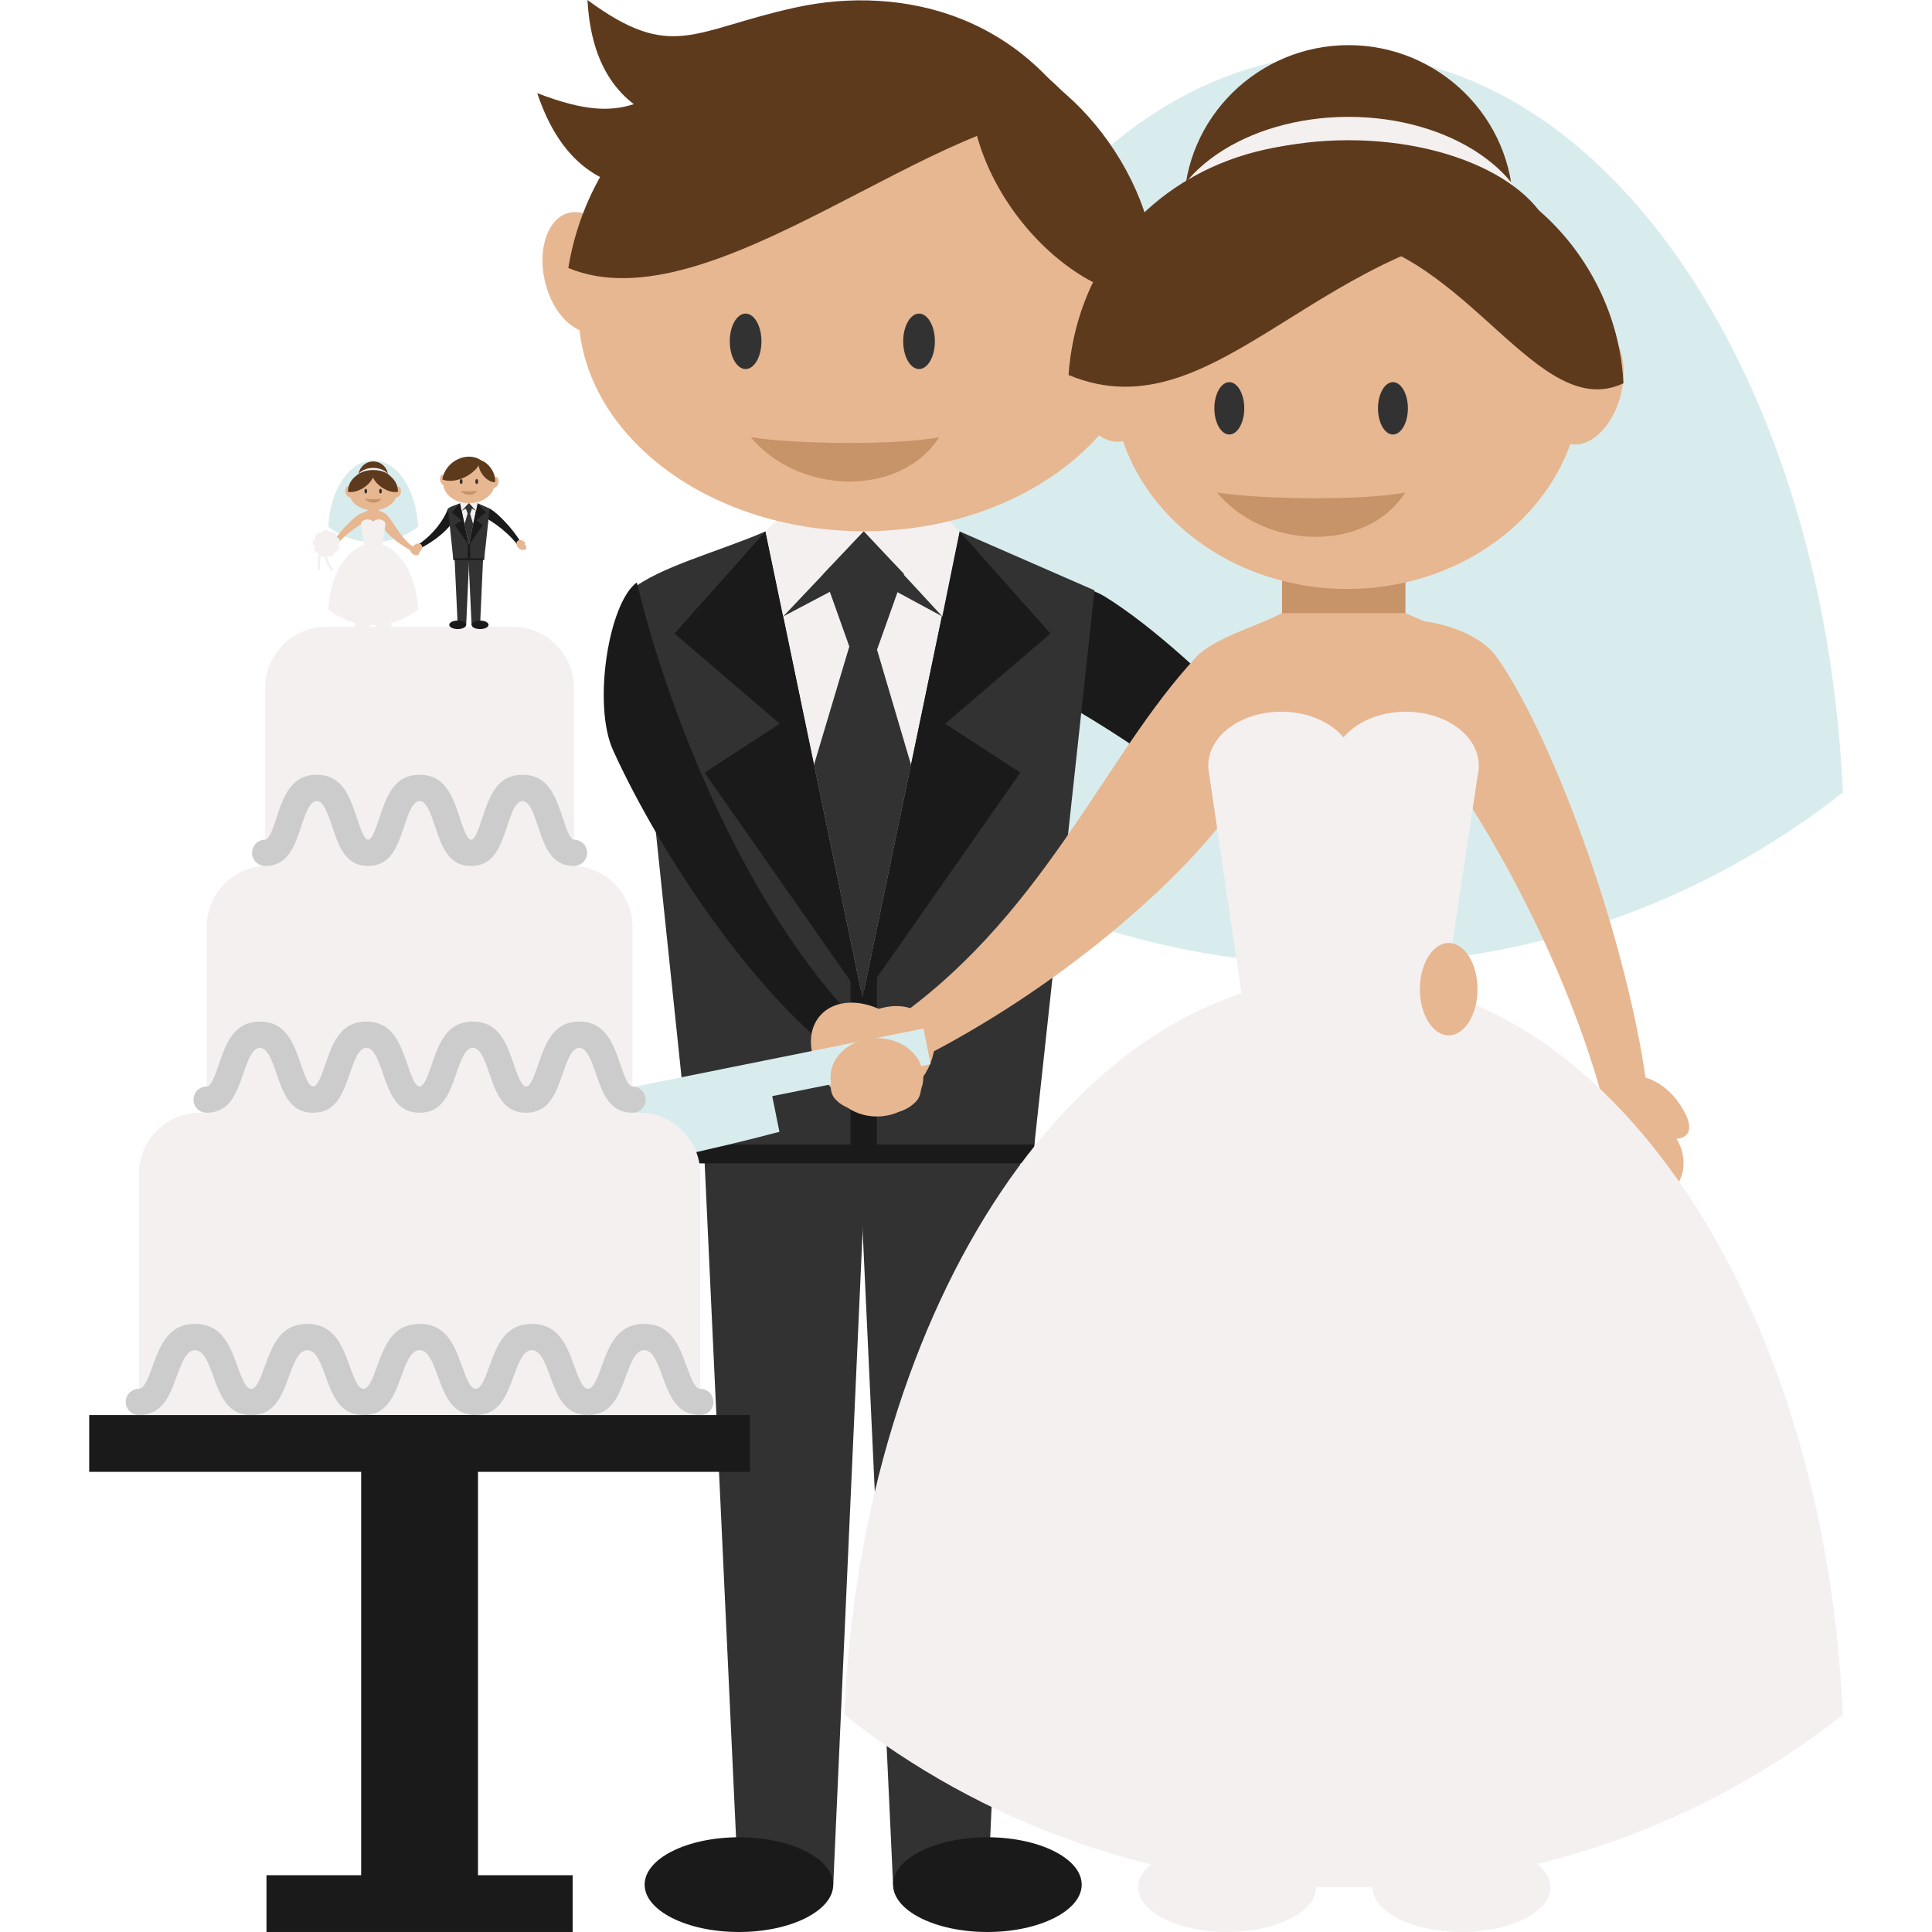
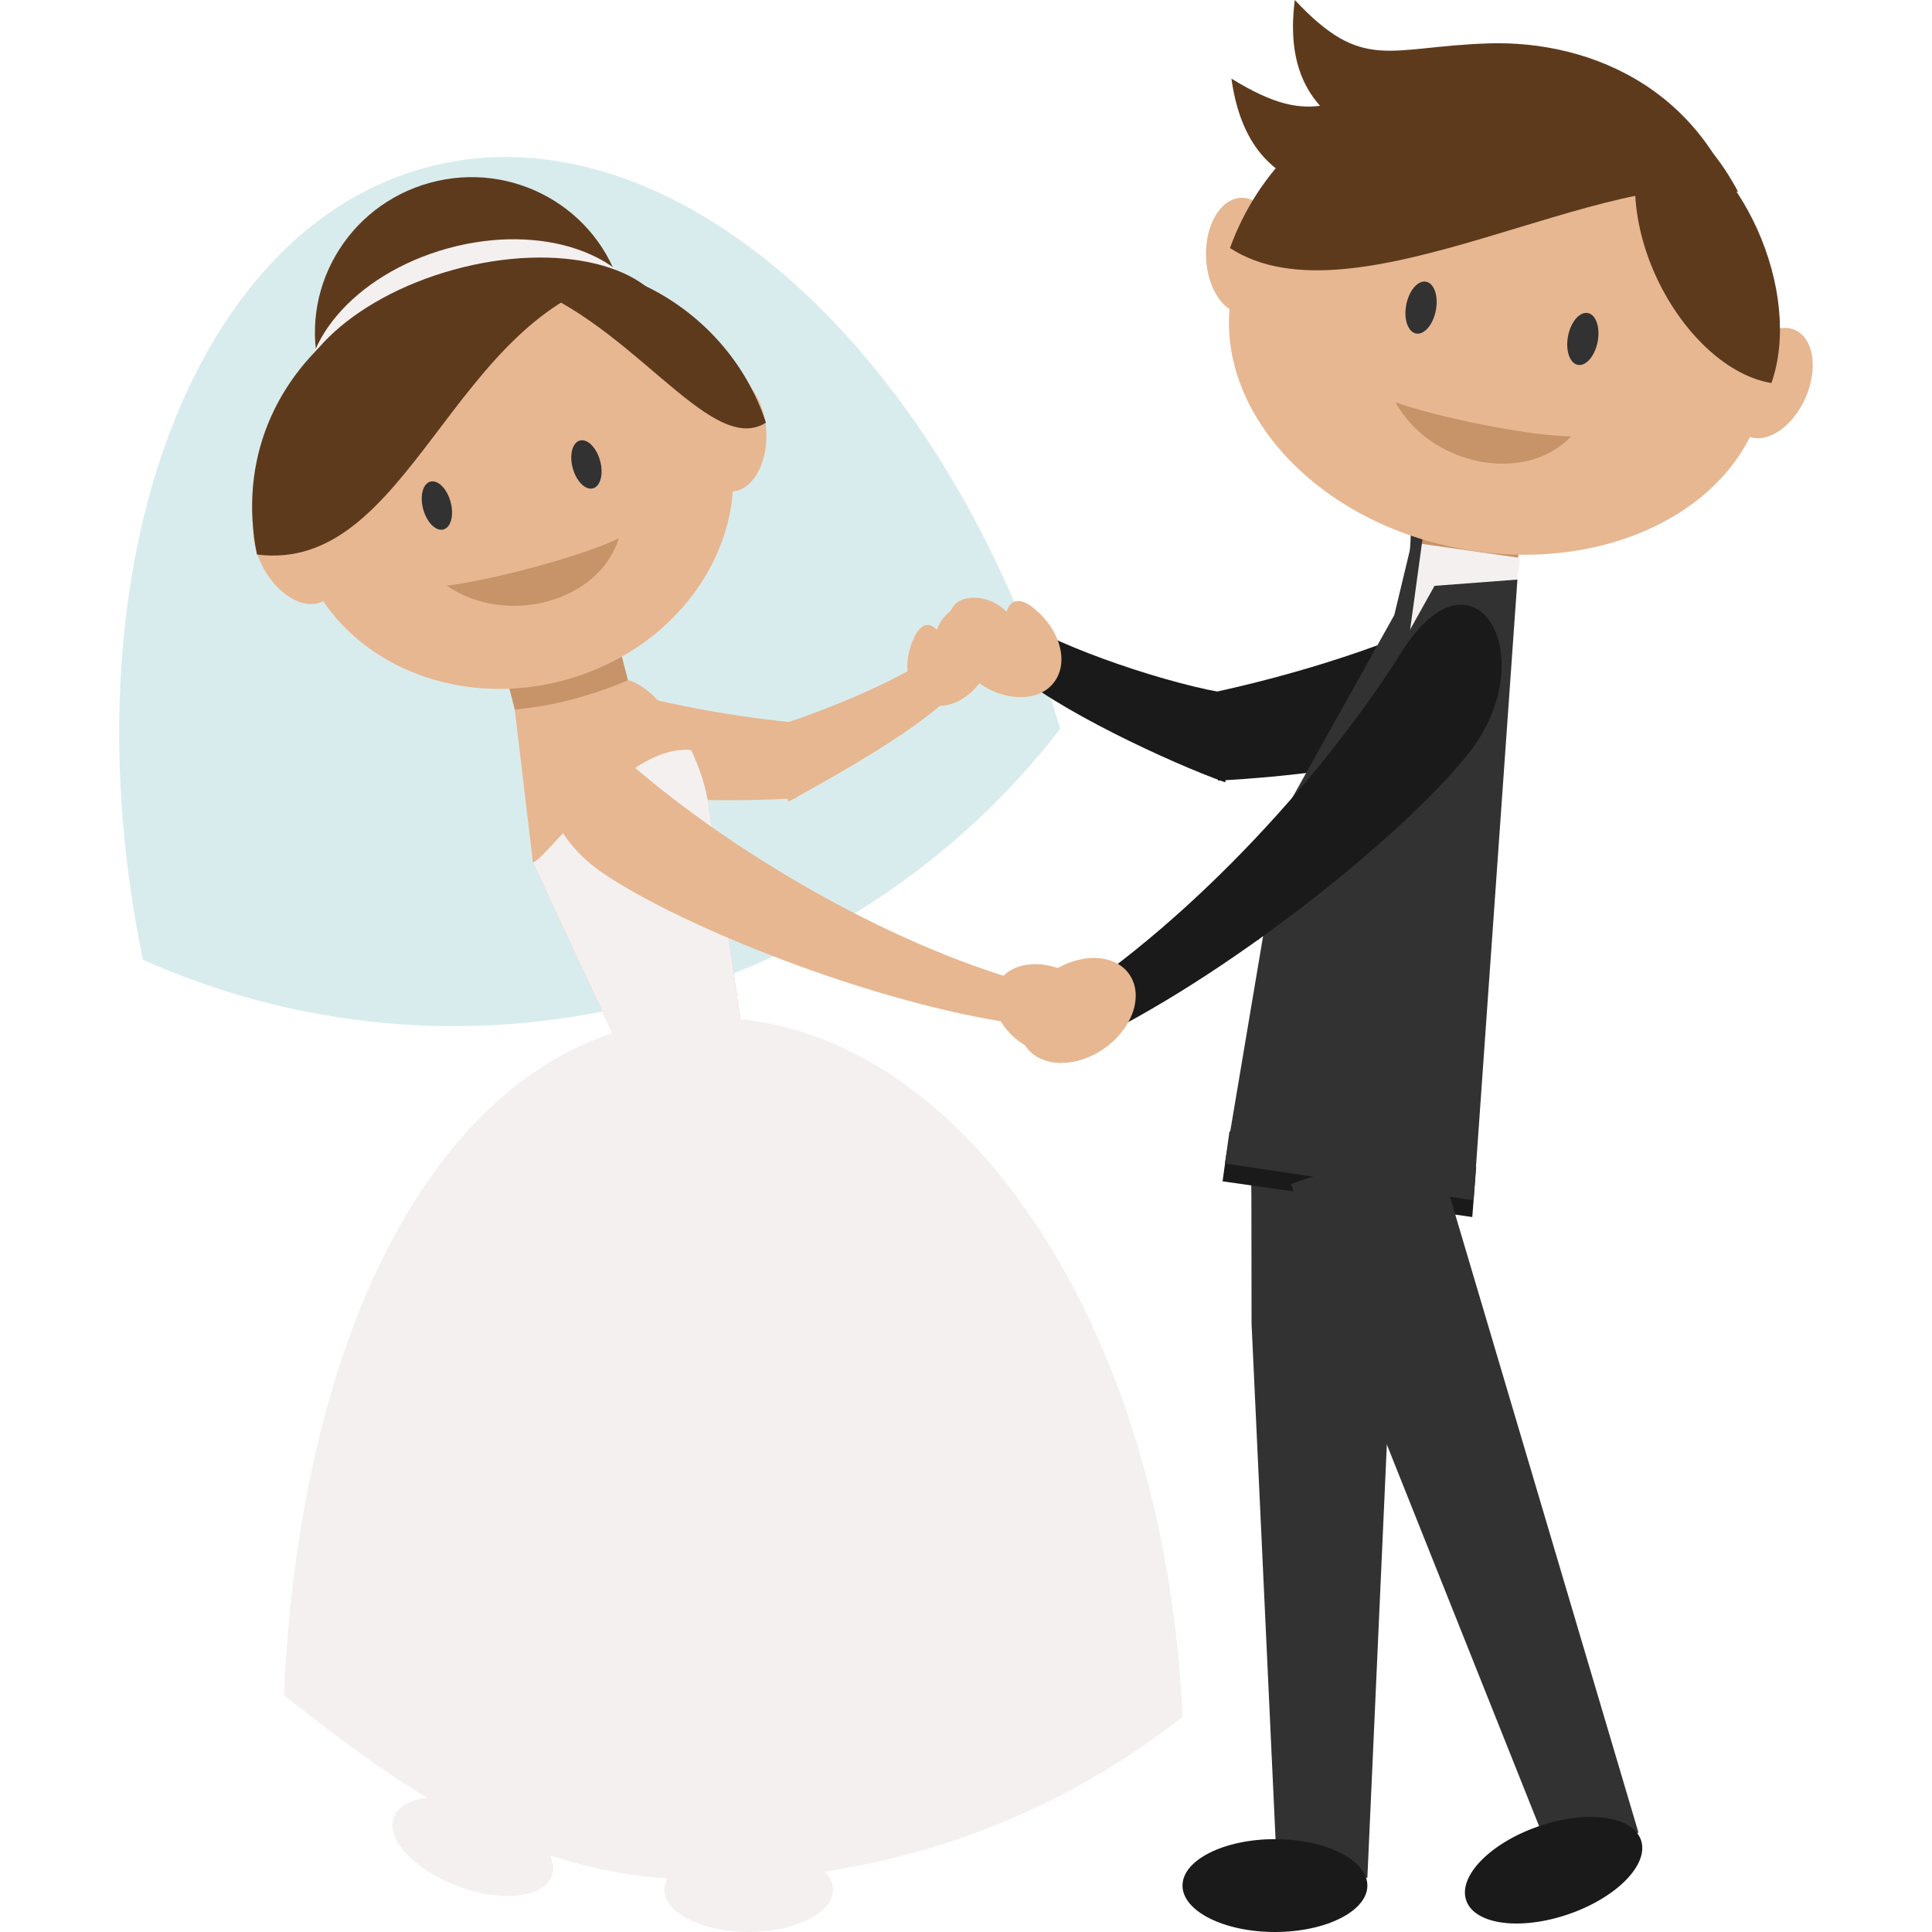
- <svg xmlns="http://www.w3.org/2000/svg" version="1.1" id="Capa_1" x="0px" y="0px" viewBox="0 0 182.116 182.116" style="enable-background:new 0 0 182.116 182.116;" xml:space="preserve">
+ <svg xmlns="http://www.w3.org/2000/svg" version="1.1" id="Capa_1" x="0px" y="0px" viewBox="0 0 192.218 192.218" style="enable-background:new 0 0 192.218 192.218;" xml:space="preserve">
  <g>
    <g>
-       <path style="fill-rule:evenodd;clip-rule:evenodd;fill:#D9ECED;" d="M126.645,5.14c-24.945,0-45.365,30.695-47.061,69.56    c12.913,10.177,29.268,16.262,47.061,16.262c17.793,0,34.147-6.084,47.062-16.262C172.011,35.834,151.59,5.14,126.645,5.14z" />
-       <ellipse transform="matrix(0.2257 -0.9742 0.9742 0.2257 56.8637 127.7229)" style="fill-rule:evenodd;clip-rule:evenodd;fill:#E7B791;" cx="108.78" cy="28.09" rx="5.761" ry="3.687" />
-       <ellipse transform="matrix(-0.2257 -0.9742 0.9742 -0.2257 42.35 84.9958)" style="fill-rule:evenodd;clip-rule:evenodd;fill:#E7B791;" cx="54.952" cy="25.668" rx="5.761" ry="3.687" />
-       <path style="fill-rule:evenodd;clip-rule:evenodd;fill:#1A1A1A;" d="M88.545,61.007c12.081,3.577,31.554,17.058,43.479,32.264    l3.438-2.816c-7.733-13.129-22.751-28.955-31.339-34.235C99.706,53.502,90.249,56.661,88.545,61.007z" />
+       <polygon style="fill-rule:evenodd;clip-rule:evenodd;fill:#C79369;" points="139.868,59.515 150.065,60.765 153.003,44.613     142.807,43.364   " />
+       <path style="fill-rule:evenodd;clip-rule:evenodd;fill:#D9ECED;" d="M42.867,16.54c24.19-6.091,51.487,18.689,62.622,55.964    C95.45,85.526,81.076,95.42,63.821,99.765c-17.254,4.345-34.6,2.437-49.607-4.279C6.369,57.383,18.676,22.631,42.867,16.54z" />
+       <path style="fill-rule:evenodd;clip-rule:evenodd;fill:#E7B791;" d="M75.618,72.693c4.62-1.206,14.358-5.043,17.962-8.06    l2.035,3.481C92.585,72,82.841,77.31,78.458,79.754L75.618,72.693z" />
+       <path style="fill-rule:evenodd;clip-rule:evenodd;fill:#E7B791;" d="M61.695,68.729c5.153,1.444,11.526,2.63,18.295,3.255    l-0.798,7.444c-6.294,0.353-11.99,0.216-15.778-0.386C52.816,77.36,50.42,65.568,61.695,68.729z" />
+       <path style="fill-rule:evenodd;clip-rule:evenodd;fill:#E7B791;" d="M91.03,63.271c0.658-1.295,1.477-1.362,2.172-0.606    c0.722-2.026,2.817-2.923,3.824-2.411c1.959,0.995,2.451,3.96,1.099,6.621c-1.353,2.662-4.036,4.013-5.996,3.018    C90.17,68.897,89.678,65.933,91.03,63.271z" />
+       <rect x="50.657" y="59.49" transform="matrix(-0.968 0.2509 -0.2509 -0.968 128.1275 119.0598)" style="fill-rule:evenodd;clip-rule:evenodd;fill:#C79369;" width="11.633" height="16.416" />
+       <path style="fill-rule:evenodd;clip-rule:evenodd;fill:#E7B791;" d="M62.296,105.684l-9.273-19.877l-1.808-15.216    c3.843-0.349,7.594-1.342,11.261-2.918c2.957,0.66,7.304,6.845,8.068,12.755l3.331,22.255L62.296,105.684z" />
+       <path style="fill-rule:evenodd;clip-rule:evenodd;fill:#F5F0F0;" d="M70.589,101.248c24.945,0,45.366,30.695,47.062,69.56    c-12.914,10.177-29.269,16.262-47.062,16.262c-17.793,0-29.428-8.23-42.341-18.407C29.943,129.798,45.644,101.248,70.589,101.248z    " />
+       <path style="fill-rule:evenodd;clip-rule:evenodd;fill:#F5F0F0;" d="M53.023,85.807c1.392-0.335,9.265-11.864,15.74-11.179    c0.869,1.82,1.524,3.825,1.78,5.8l3.298,22.029l0.033,0.226l-11.579,3.001L53.023,85.807z" />
+       <path style="fill-rule:evenodd;clip-rule:evenodd;fill:#E7B791;" d="M62.975,76.206c9.295,8.038,24.634,17.502,39.36,21.626    l-1.217,4.013c-14.233-2.01-33.279-9.635-41.144-14.983C50.58,80.473,53.599,68.097,62.975,76.206z" />
+       <path style="fill-rule:evenodd;clip-rule:evenodd;fill:#F5F0F0;" d="M74.49,192.218c4.62,0,8.388-1.893,8.388-4.213    c0-2.319-3.768-4.212-8.388-4.212c-4.619,0-8.387,1.893-8.387,4.212C66.104,190.325,69.871,192.218,74.49,192.218z" />
      <g>
-         <path style="fill-rule:evenodd;clip-rule:evenodd;fill:#323232;" d="M84.184,177.652c-1.122-24.093-2.242-48.186-3.364-72.278     c5.188,0,10.379,0,15.568,0c-1.082,24.093-2.166,48.186-3.248,72.278C90.155,177.652,87.169,177.652,84.184,177.652z" />
-         <path style="fill-rule:evenodd;clip-rule:evenodd;fill:#323232;" d="M69.589,177.652c-1.122-24.093-2.243-48.186-3.365-72.278     c5.189,0,10.38,0,15.568,0c-1.082,24.093-2.165,48.186-3.247,72.278C75.56,177.652,72.574,177.652,69.589,177.652z" />
+         <path style="fill-rule:evenodd;clip-rule:evenodd;fill:#323232;" d="M127.086,186.817l-2.566-55.118l-0.018-12.87l-0.013-4.289     h14.801c-1.082,24.093-2.165,48.184-3.247,72.277C133.057,186.817,130.07,186.817,127.086,186.817z" />
+         <polygon style="fill-rule:evenodd;clip-rule:evenodd;fill:#323232;" points="124.488,114.54 124.694,114.54 124.501,118.831      124.501,118.829    " />
      </g>
-       <rect x="64.908" y="106.285" style="fill-rule:evenodd;clip-rule:evenodd;fill:#1A1A1A;" width="32.597" height="3.379" />
-       <path style="fill-rule:evenodd;clip-rule:evenodd;fill:#323232;" d="M97.505,107.88l5.669-52.23l-12.722-5.559H72.159    c-4.241,1.853-10.139,3.374-12.722,5.559l5.47,52.23H97.505z" />
-       <polygon style="fill-rule:evenodd;clip-rule:evenodd;fill:#F5F0F0;" points="72.159,50.091 81.299,94.092 90.452,50.091   " />
+       <path style="fill-rule:evenodd;clip-rule:evenodd;fill:#1A1A1A;" d="M126.845,192.218c5.065,0,9.197-2.075,9.197-4.619    c0-2.544-4.132-4.619-9.197-4.619c-5.065,0-9.196,2.075-9.196,4.619C117.648,190.143,121.779,192.218,126.845,192.218z" />
+       <path style="fill-rule:evenodd;clip-rule:evenodd;fill:#1A1A1A;" d="M123.789,69.206c-5.521-0.494-16.764-4.198-21.469-6.96    l-1.662,4.376c4.216,3.867,15.746,9.256,21.233,11.213L123.789,69.206z" />
+       <path style="fill-rule:evenodd;clip-rule:evenodd;fill:#1A1A1A;" d="M140.004,63.063c-5.759,2.332-12.958,4.524-20.687,6.12    l1.882,8.484c7.307-0.406,13.86-1.3,18.152-2.482C151.361,71.875,152.603,57.961,140.004,63.063z" />
+       <path style="fill-rule:evenodd;clip-rule:evenodd;fill:#E7B791;" d="M102.724,60.413c-1.331-1.033-2.224-0.699-2.58,0.44    c-1.762-1.771-4.405-1.674-5.21-0.639c-1.563,2.016-0.612,5.371,2.126,7.497c2.737,2.125,6.225,2.215,7.789,0.199    C106.413,65.895,105.462,62.539,102.724,60.413z" />
+       <path style="fill-rule:evenodd;clip-rule:evenodd;fill:#E7B791;" d="M106.323,96.788c1.358,0.72,1.415,1.587,0.602,2.31    c2.132,0.802,3.042,3.036,2.481,4.093c-1.09,2.055-4.236,2.522-7.028,1.041c-2.793-1.48-4.174-4.347-3.084-6.402    C100.384,95.773,103.53,95.308,106.323,96.788z" />
+       <polygon style="fill-rule:evenodd;clip-rule:evenodd;fill:#F5F0F0;" points="140.652,53.995 151.24,55.51 150.439,61.107     138.877,63.977   " />
+       <polygon style="fill-rule:evenodd;clip-rule:evenodd;fill:#1A1A1A;" points="122.327,112.566 146.868,116.076 146.48,121.085     121.635,117.531   " />
+       <polygon style="fill-rule:evenodd;clip-rule:evenodd;fill:#323232;" points="146.611,119.419 150.971,57.662 142.723,58.286     126.697,87.02 121.859,115.763   " />
+       <path style="fill-rule:evenodd;clip-rule:evenodd;fill:#F5F0F0;" d="M141.539,55.326c-3.98,18.962-4.857,28.249-14.379,33.752    l1.149-8.203l10.411-19.682l1.933-7.198L141.539,55.326z" />
+       <path style="fill-rule:evenodd;clip-rule:evenodd;fill:#323232;" d="M141.619,52.967l-1.692,12.369l-0.836,1.848l-8.241,17.327    l-5.694,9.088l2.931-13.361l10.634-19.044l1.501-6.259c0.229-0.952,0.123-4.76,0.123-4.76L141.619,52.967z" />
+       <path style="fill-rule:evenodd;clip-rule:evenodd;fill:#1A1A1A;" d="M139.443,64.877c-7.162,11.414-20.203,26.266-34.317,35.32    l2.564,3.816c14.277-6.681,31.795-20.794,38.323-28.929C153.81,65.368,146.668,53.363,139.443,64.877z" />
+       <path style="fill-rule:evenodd;clip-rule:evenodd;fill:#E7B791;" d="M104.561,96.746c-1.381,0.967-1.325,1.918-0.343,2.595    c-2.212,1.16-2.901,3.714-2.149,4.788c1.462,2.09,4.95,2.173,7.789,0.186c2.84-1.987,3.956-5.292,2.494-7.383    C110.889,94.842,107.4,94.759,104.561,96.746z" />
      <g>
-         <polygon style="fill-rule:evenodd;clip-rule:evenodd;fill:#1A1A1A;" points="72.159,50.091 63.579,59.716 73.502,68.222      66.414,72.829 81.299,94.092    " />
-         <polygon style="fill-rule:evenodd;clip-rule:evenodd;fill:#1A1A1A;" points="90.452,50.091 99.019,59.716 89.096,68.222      96.184,72.829 81.299,94.092    " />
+         <path style="fill-rule:evenodd;clip-rule:evenodd;fill:#323232;" d="M154.549,185.254l-20.446-51.25l-4.226-12.156l-1.414-4.05     l13.987-4.839c6.854,23.122,13.708,46.244,20.563,69.367C160.192,183.302,157.37,184.278,154.549,185.254z" />
+         <polygon style="fill-rule:evenodd;clip-rule:evenodd;fill:#323232;" points="128.463,117.798 128.657,117.73 129.878,121.85      129.877,121.848    " />
      </g>
-       <polygon style="fill-rule:evenodd;clip-rule:evenodd;fill:#1A1A1A;" points="80.178,107.88 82.659,107.88 82.659,92.15     81.299,93.44 80.178,92.376   " />
-       <polygon style="fill-rule:evenodd;clip-rule:evenodd;fill:#F5F0F0;" points="72.159,50.091 78.051,44.287 81.419,50.091     73.827,58.108   " />
-       <polygon style="fill-rule:evenodd;clip-rule:evenodd;fill:#F5F0F0;" points="90.452,50.091 84.704,44.287 81.419,50.091     88.824,58.108   " />
-       <polygon style="fill-rule:evenodd;clip-rule:evenodd;fill:#323232;" points="73.827,58.108 81.419,54.1 88.824,58.108     81.419,50.091   " />
-       <polygon style="fill-rule:evenodd;clip-rule:evenodd;fill:#323232;" points="81.419,50.091 77.623,54.1 81.419,64.76 85.214,54.1       " />
-       <polygon style="fill-rule:evenodd;clip-rule:evenodd;fill:#323232;" points="80.059,60.942 82.582,60.942 85.876,72.091     81.299,94.092 76.73,72.091   " />
-       <path style="fill-rule:evenodd;clip-rule:evenodd;fill:#1A1A1A;" d="M69.655,182.116c4.896,0,8.89-2.006,8.89-4.465    s-3.993-4.465-8.89-4.465c-4.896,0-8.89,2.006-8.89,4.465S64.759,182.116,69.655,182.116z" />
-       <path style="fill-rule:evenodd;clip-rule:evenodd;fill:#1A1A1A;" d="M93.073,182.116c4.896,0,8.891-2.006,8.891-4.465    s-3.994-4.465-8.891-4.465c-4.896,0-8.89,2.006-8.89,4.465S88.178,182.116,93.073,182.116z" />
-       <path style="fill-rule:evenodd;clip-rule:evenodd;fill:#E7B791;" d="M81.419,50.077c14.811,0,26.89-9.312,26.89-20.728    c0-11.417-12.079-20.728-26.89-20.728c-14.81,0-26.89,9.311-26.89,20.728C54.529,40.765,66.609,50.077,81.419,50.077z" />
+       <ellipse transform="matrix(-0.327 -0.945 0.945 -0.327 29.2796 392.9934)" style="fill-rule:evenodd;clip-rule:evenodd;fill:#1A1A1A;" cx="154.577" cy="186.071" rx="4.619" ry="9.197" />
+       <ellipse transform="matrix(0.3481 -0.9375 0.9375 0.3481 -141.5662 163.8561)" style="fill-rule:evenodd;clip-rule:evenodd;fill:#F5F0F0;" cx="47.03" cy="183.715" rx="4.213" ry="8.387" />
      <g>
-         <path style="fill-rule:evenodd;clip-rule:evenodd;fill:#323232;" d="M70.283,34.789c0.823,0,1.494-1.174,1.494-2.615     c0-1.44-0.671-2.615-1.494-2.615c-0.823,0-1.494,1.175-1.494,2.615C68.789,33.615,69.46,34.789,70.283,34.789z" />
-         <path style="fill-rule:evenodd;clip-rule:evenodd;fill:#323232;" d="M86.632,34.789c0.823,0,1.494-1.174,1.494-2.615     c0-1.44-0.671-2.615-1.494-2.615c-0.823,0-1.494,1.175-1.494,2.615C85.138,33.615,85.809,34.789,86.632,34.789z" />
+         <ellipse transform="matrix(0.4068 -0.9135 0.9135 0.4068 69.7285 183.6045)" style="fill-rule:evenodd;clip-rule:evenodd;fill:#E7B791;" cx="176.242" cy="38.11" rx="5.78" ry="3.699" />
+         <ellipse transform="matrix(-0.0363 -0.9993 0.9993 -0.0363 102.7389 149.9801)" style="fill-rule:evenodd;clip-rule:evenodd;fill:#E7B791;" cx="123.684" cy="25.454" rx="5.781" ry="3.699" />
+         <ellipse transform="matrix(0.1902 -0.9817 0.9817 0.1902 87.1974 173.969)" style="fill-rule:evenodd;clip-rule:evenodd;fill:#E7B791;" cx="149.051" cy="34.129" rx="20.796" ry="26.979" />
+         <ellipse transform="matrix(0.1902 -0.9817 0.9817 0.1902 84.4548 163.5784)" style="fill-rule:evenodd;clip-rule:evenodd;fill:#323232;" cx="141.381" cy="30.597" rx="2.624" ry="1.499" />
+         <ellipse transform="matrix(0.1902 -0.9817 0.9817 0.1902 94.4271 181.9119)" style="fill-rule:evenodd;clip-rule:evenodd;fill:#323232;" cx="157.484" cy="33.716" rx="2.624" ry="1.499" />
+         <path style="fill-rule:evenodd;clip-rule:evenodd;fill:#5E3A1D;" d="M172.931,19.088c-13.024-3.085-38.182,13.643-50.558,5.591     c5.658-15.662,24.02-21.512,37.684-16.426C165.101,10.129,169.54,12.703,172.931,19.088z" />
+         <path style="fill-rule:evenodd;clip-rule:evenodd;fill:#5E3A1D;" d="M164.05,11.641c-4.798,10.628,3.711,25.086,12.192,26.469     C179.388,29.184,173.471,15.208,164.05,11.641z" />
+         <path style="fill-rule:evenodd;clip-rule:evenodd;fill:#C79369;" d="M156.321,43.411c-3.952,0-13.266-1.872-17.482-3.387     C142.283,46.283,151.661,48.295,156.321,43.411z" />
+         <path style="fill-rule:evenodd;clip-rule:evenodd;fill:#5E3A1D;" d="M172.839,19.56c-17.68-7.8-47.153,10.951-50.322-11.739     c8.51,5.233,10.184,2.012,19.772-0.934C151.961,3.915,165.3,5.361,172.839,19.56z" />
+         <path style="fill-rule:evenodd;clip-rule:evenodd;fill:#5E3A1D;" d="M174.265,24.602C159.27,12.413,125.893,22.723,128.823,0     c6.827,7.293,9.292,4.628,19.318,4.316C158.254,4.002,170.739,8.917,174.265,24.602z" />
      </g>
-       <path style="fill-rule:evenodd;clip-rule:evenodd;fill:#5E3A1D;" d="M91.832,4.5c-2.68,11.31,8.386,23.844,16.947,23.589    C110.166,18.76,101.727,6.206,91.832,4.5z" />
-       <path style="fill-rule:evenodd;clip-rule:evenodd;fill:#C79369;" d="M88.528,41.216c-3.868,0.749-13.336,0.683-17.747,0    C75.336,46.688,84.895,46.878,88.528,41.216z" />
-       <path style="fill-rule:evenodd;clip-rule:evenodd;fill:#E7B791;" d="M112.859,61.832c-8.898,9.437-14.507,24.999-29.697,35.082    l2.393,3.443c12.924-6.295,24.939-16.337,30.546-24.021C118.985,72.384,115.879,58.629,112.859,61.832z" />
-       <path style="fill-rule:evenodd;clip-rule:evenodd;fill:#E7B791;" d="M125.863,60.293c9.105,7.642,20.879,26.633,25.473,44.277    l4.034-1.143c-1.749-14.269-8.785-33.612-14.228-41.413C138.343,58.002,128.974,57.176,125.863,60.293z" />
      <g>
-         <path style="fill-rule:evenodd;clip-rule:evenodd;fill:#E7B791;" d="M129.381,177.904c-1.059-22.73-2.116-45.46-3.175-68.19     c4.895,0,9.792,0,14.688,0c-1.021,22.73-2.042,45.46-3.064,68.19C135.014,177.904,132.197,177.904,129.381,177.904z" />
-         <path style="fill-rule:evenodd;clip-rule:evenodd;fill:#E7B791;" d="M115.611,177.904c-1.059-22.73-2.116-45.46-3.174-68.19     c4.896,0,9.792,0,14.688,0c-1.021,22.73-2.043,45.46-3.063,68.19C121.244,177.904,118.427,177.904,115.611,177.904z" />
-       </g>
-       <rect x="120.849" y="48.104" style="fill-rule:evenodd;clip-rule:evenodd;fill:#C79369;" width="11.633" height="16.417" />
-       <path style="fill-rule:evenodd;clip-rule:evenodd;fill:#E7B791;" d="M133.903,94.544l6.67-33.215l-8.091-3.535h-11.633    c-2.696,1.381-6.357,2.317-8.09,4.144l6.58,32.606H133.903z" />
-       <path style="fill-rule:evenodd;clip-rule:evenodd;fill:#F5F0F0;" d="M115.673,182.116c4.62,0,8.388-1.893,8.388-4.212    c0-2.32-3.768-4.213-8.388-4.213c-4.619,0-8.387,1.893-8.387,4.213C107.286,180.223,111.054,182.116,115.673,182.116z" />
-       <path style="fill-rule:evenodd;clip-rule:evenodd;fill:#F5F0F0;" d="M137.768,182.116c4.619,0,8.387-1.893,8.387-4.212    c0-2.32-3.768-4.213-8.387-4.213c-4.619,0-8.387,1.893-8.387,4.213C129.381,180.223,133.149,182.116,137.768,182.116z" />
-       <path style="fill-rule:evenodd;clip-rule:evenodd;fill:#E7B791;" d="M158.939,105.137c0.65,1.393,0.174,2.119-0.911,2.206    c1.22,1.924,0.601,4.256-0.482,4.763c-2.107,0.985-4.9-0.537-6.239-3.4c-1.339-2.863-0.716-5.983,1.392-6.969    C154.806,100.751,157.6,102.274,158.939,105.137z" />
-       <path style="fill-rule:evenodd;clip-rule:evenodd;fill:#1A1A1A;" d="M60.029,54.901c2.865,11.893,9.681,29.365,19.888,40.521    l-1.607,3.576c-8.684-7.071-16.759-19.975-20.526-28.292C55.845,66.427,57.368,56.821,60.029,54.901z" />
-       <path style="fill-rule:evenodd;clip-rule:evenodd;fill:#E7B791;" d="M84.819,96.394c1.222,1.078,1.064,1.986,0.048,2.529    c1.999,1.355,2.384,3.883,1.545,4.833c-1.631,1.849-4.989,1.55-7.502-0.667c-2.512-2.217-3.226-5.513-1.594-7.361    C78.947,93.878,82.307,94.177,84.819,96.394z" />
-       <path style="fill-rule:evenodd;clip-rule:evenodd;fill:#E7B791;" d="M80.192,96.608c-1.152,1.018-1.005,1.874-0.045,2.387    c-1.886,1.277-2.249,3.663-1.458,4.56c1.539,1.744,4.708,1.462,7.078-0.63c2.369-2.091,3.043-5.2,1.503-6.944    C85.731,94.235,82.562,94.517,80.192,96.608z" />
-       <path style="fill-rule:evenodd;clip-rule:evenodd;fill:#F5F0F0;" d="M136.045,94.544l3.263-21.568    c0.058-0.264,0.088-0.535,0.088-0.811c0-2.803-3.081-5.076-6.884-5.076c-2.481,0-4.656,0.968-5.867,2.42    c-1.211-1.452-3.386-2.42-5.867-2.42c-3.803,0-6.884,2.273-6.884,5.076c0,0.267,0.027,0.529,0.081,0.785l3.191,21.594H136.045z" />
-       <path style="fill-rule:evenodd;clip-rule:evenodd;fill:#F5F0F0;" d="M126.645,92.081c-24.945,0-45.365,30.695-47.061,69.561    c12.913,10.177,29.268,16.262,47.061,16.262c17.793,0,34.147-6.085,47.062-16.262C172.011,122.777,151.59,92.081,126.645,92.081z" />
-       <path style="fill-rule:evenodd;clip-rule:evenodd;fill:#E7B791;" d="M136.556,97.596c1.497,0,2.719-1.956,2.719-4.354    c0-2.397-1.222-4.354-2.719-4.354c-1.496,0-2.717,1.957-2.717,4.354C133.839,95.64,135.06,97.596,136.556,97.596z" />
-       <path style="fill-rule:evenodd;clip-rule:evenodd;fill:#D9ECED;" d="M33.421,107.751l30.492-6.14l8.202-1.651l14.931-3.006    l0.678,3.364l-14.931,3.007l0.677,3.364C61.343,109.861,39.712,114.727,33.421,107.751z" />
-       <g>
-         <path style="fill-rule:evenodd;clip-rule:evenodd;fill:#F5F0F0;" d="M30.751,59.082h17.6c3.164,0,5.752,2.588,5.752,5.753v22.746     H24.998V64.835C24.998,61.671,27.587,59.082,30.751,59.082z" />
-         <path style="fill-rule:evenodd;clip-rule:evenodd;fill:#F5F0F0;" d="M25.232,81.621H53.87c3.164,0,5.753,2.588,5.753,5.752     v22.745H19.479V87.373C19.479,84.209,22.068,81.621,25.232,81.621z" />
-         <path style="fill-rule:evenodd;clip-rule:evenodd;fill:#F5F0F0;" d="M18.842,104.89h41.416c3.164,0,5.753,2.589,5.753,5.753     v22.745H13.09v-22.745C13.09,107.479,15.679,104.89,18.842,104.89z" />
-       </g>
-       <path style="fill-rule:evenodd;clip-rule:evenodd;fill:#E7B791;" d="M82.659,105.244c2.409,0,4.374-1.66,4.374-3.696    c0-2.035-1.965-3.695-4.374-3.695c-2.41,0-4.375,1.66-4.375,3.695C78.284,103.583,80.249,105.244,82.659,105.244z" />
-       <rect x="8.409" y="133.388" style="fill-rule:evenodd;clip-rule:evenodd;fill:#1A1A1A;" width="62.282" height="5.352" />
-       <rect x="34.044" y="133.388" style="fill-rule:evenodd;clip-rule:evenodd;fill:#1A1A1A;" width="11.013" height="44.821" />
-       <rect x="25.119" y="176.763" style="fill-rule:evenodd;clip-rule:evenodd;fill:#1A1A1A;" width="28.862" height="5.352" />
-       <path style="fill:#CCCCCC;" d="M24.998,81.626c-0.684,0-1.238-0.555-1.238-1.238s0.554-1.238,1.238-1.238    c0.374,0,0.712-1.012,1.062-2.057c0.667-1.995,1.357-4.059,3.789-4.059c2.433,0,3.123,2.064,3.79,4.059    c0.35,1.045,0.688,2.057,1.061,2.057c0.375,0,0.712-1.012,1.062-2.057c0.667-1.995,1.357-4.059,3.79-4.059    c2.433,0,3.123,2.064,3.79,4.059c0.349,1.045,0.688,2.057,1.062,2.057s0.712-1.012,1.062-2.057    c0.667-1.995,1.357-4.059,3.789-4.059c2.433,0,3.123,2.064,3.79,4.059c0.349,1.045,0.687,2.057,1.061,2.057    c0.684,0,1.238,0.554,1.238,1.238s-0.555,1.238-1.238,1.238c-2.148,0-2.765-1.844-3.402-3.75    c-0.389-1.162-0.791-2.366-1.449-2.366c-0.657,0-1.06,1.204-1.449,2.366c-0.637,1.906-1.253,3.75-3.402,3.75    c-2.149,0-2.765-1.844-3.402-3.75c-0.389-1.162-0.792-2.366-1.449-2.366s-1.06,1.204-1.449,2.366    c-0.637,1.906-1.253,3.75-3.402,3.75c-2.148,0-2.765-1.844-3.402-3.75c-0.389-1.162-0.791-2.366-1.449-2.366    c-0.658,0-1.06,1.204-1.449,2.366C27.763,79.782,27.147,81.626,24.998,81.626L24.998,81.626z M19.479,104.89    c-0.684,0-1.238-0.555-1.238-1.238c0-0.684,0.555-1.237,1.238-1.237c0.429,0,0.78-1.017,1.143-2.066    c0.688-1.99,1.4-4.05,3.875-4.05c2.475,0,3.187,2.06,3.875,4.05c0.363,1.05,0.714,2.066,1.143,2.066    c0.429,0,0.78-1.017,1.143-2.066c0.688-1.99,1.4-4.05,3.874-4.05c2.475,0,3.187,2.061,3.875,4.05    c0.363,1.05,0.715,2.066,1.143,2.066c0.429,0,0.781-1.017,1.144-2.066c0.688-1.99,1.4-4.05,3.875-4.05    c2.475,0,3.187,2.06,3.875,4.05c0.363,1.05,0.714,2.066,1.143,2.066c0.429,0,0.78-1.017,1.143-2.066    c0.688-1.99,1.401-4.05,3.875-4.05c2.475,0,3.187,2.06,3.875,4.05c0.363,1.05,0.714,2.066,1.143,2.066    c0.684,0,1.238,0.554,1.238,1.237c0,0.684-0.555,1.238-1.238,1.238c-2.18,0-2.817-1.839-3.474-3.739    c-0.403-1.167-0.822-2.376-1.544-2.376c-0.723,0-1.141,1.209-1.544,2.376c-0.657,1.9-1.293,3.739-3.474,3.739    c-2.181,0-2.817-1.839-3.474-3.739c-0.403-1.167-0.821-2.376-1.544-2.376c-0.722,0-1.141,1.209-1.544,2.376    c-0.657,1.9-1.294,3.739-3.474,3.739c-2.181,0-2.816-1.838-3.474-3.739c-0.403-1.167-0.822-2.376-1.545-2.376    c-0.722,0-1.14,1.209-1.543,2.376c-0.657,1.9-1.294,3.739-3.474,3.739c-2.181,0-2.817-1.839-3.474-3.739    c-0.403-1.167-0.822-2.376-1.544-2.376c-0.722,0-1.14,1.209-1.544,2.376C22.296,103.051,21.659,104.89,19.479,104.89    L19.479,104.89z M13.09,133.388c-0.684,0-1.238-0.554-1.238-1.237s0.554-1.238,1.238-1.238c0.513,0,0.888-1.026,1.274-2.086    c0.722-1.979,1.47-4.03,4.018-4.03c2.548,0,3.296,2.051,4.018,4.031c0.387,1.06,0.761,2.085,1.274,2.085    c0.513,0,0.888-1.026,1.274-2.086c0.722-1.979,1.47-4.03,4.018-4.03c2.548,0,3.296,2.051,4.019,4.031    c0.386,1.059,0.761,2.085,1.274,2.085s0.888-1.026,1.274-2.086c0.722-1.979,1.47-4.03,4.019-4.03c2.548,0,3.295,2.051,4.018,4.03    c0.386,1.06,0.761,2.086,1.274,2.086c0.513,0,0.888-1.026,1.274-2.086c0.722-1.979,1.47-4.03,4.018-4.03    c2.548,0,3.296,2.051,4.018,4.03c0.386,1.06,0.761,2.086,1.274,2.086c0.514,0,0.888-1.026,1.274-2.086    c0.722-1.979,1.47-4.03,4.018-4.03c2.548,0,3.296,2.051,4.018,4.03c0.387,1.06,0.761,2.086,1.274,2.086    c0.683,0,1.238,0.555,1.238,1.238s-0.555,1.237-1.238,1.237c-2.238,0-2.906-1.829-3.596-3.72    c-0.429-1.177-0.874-2.396-1.697-2.396c-0.823,0-1.268,1.219-1.697,2.396c-0.689,1.891-1.356,3.72-3.595,3.72    c-2.238,0-2.906-1.829-3.595-3.72c-0.429-1.177-0.874-2.396-1.697-2.396c-0.823,0-1.268,1.219-1.697,2.396    c-0.689,1.891-1.357,3.72-3.595,3.72c-2.239,0-2.906-1.829-3.595-3.72c-0.429-1.177-0.874-2.396-1.697-2.396    c-0.824,0-1.269,1.219-1.697,2.396c-0.689,1.891-1.357,3.72-3.595,3.72c-2.239,0-2.906-1.829-3.595-3.72    c-0.429-1.177-0.874-2.396-1.697-2.396c-0.823,0-1.267,1.219-1.697,2.396c-0.689,1.891-1.357,3.72-3.595,3.72    c-2.238,0-2.906-1.829-3.595-3.72c-0.429-1.177-0.874-2.396-1.697-2.396c-0.823,0-1.267,1.219-1.697,2.396    C15.996,131.559,15.328,133.388,13.09,133.388z" />
-       <g>
+         <ellipse transform="matrix(-0.2652 -0.9642 0.9642 -0.2652 27.4434 86.9165)" style="fill-rule:evenodd;clip-rule:evenodd;fill:#5E3A1D;" cx="46.841" cy="33.001" rx="15.363" ry="15.517" />
+         <ellipse transform="matrix(-0.2652 -0.9642 0.9642 -0.2652 25.4351 91.9061)" style="fill-rule:evenodd;clip-rule:evenodd;fill:#F5F0F0;" cx="47.738" cy="36.261" rx="11.981" ry="17.54" />
+         <ellipse transform="matrix(-0.2652 -0.9642 0.9642 -0.2652 24.7809 93.5307)" style="fill-rule:evenodd;clip-rule:evenodd;fill:#5E3A1D;" cx="48.03" cy="37.323" rx="10.88" ry="19.508" />
+         <ellipse transform="matrix(-0.2652 -0.9642 0.9642 -0.2652 17.5442 110.9603)" style="fill-rule:evenodd;clip-rule:evenodd;fill:#E7B791;" cx="51.053" cy="48.795" rx="19.555" ry="22.062" />
        <g>
-           <ellipse transform="matrix(0.226 -0.9741 0.9741 0.226 -8.1653 80.6413)" style="fill-rule:evenodd;clip-rule:evenodd;fill:#E7B791;" cx="46.662" cy="45.459" rx="0.518" ry="0.332" />
-           <ellipse transform="matrix(-0.2254 -0.9743 0.9743 -0.2254 7.1764 96.188)" style="fill-rule:evenodd;clip-rule:evenodd;fill:#E7B791;" cx="41.825" cy="45.241" rx="0.518" ry="0.331" />
-           <g>
-             <path style="fill-rule:evenodd;clip-rule:evenodd;fill:#1A1A1A;" d="M42.233,47.948c-0.406,1.057-1.372,2.429-2.818,3.389       l0.228,0.328c1.231-0.599,2.375-1.556,2.909-2.287C42.826,49,42.61,48.131,42.233,47.948z" />
-             <path style="fill-rule:evenodd;clip-rule:evenodd;fill:#1A1A1A;" d="M44.844,48.417c1.085,0.321,2.835,1.533,3.907,2.899       l0.309-0.253c-0.695-1.18-2.045-2.602-2.816-3.076C45.846,47.742,44.997,48.026,44.844,48.417z" />
-             <g>
-               <path style="fill-rule:evenodd;clip-rule:evenodd;fill:#323232;" d="M44.452,58.897c-0.101-2.165-0.202-4.33-0.302-6.495        c0.466,0,0.933,0,1.399,0c-0.097,2.165-0.195,4.33-0.292,6.495C44.988,58.897,44.72,58.897,44.452,58.897z" />
-               <path style="fill-rule:evenodd;clip-rule:evenodd;fill:#323232;" d="M43.141,58.897c-0.101-2.165-0.202-4.33-0.303-6.495        c0.466,0,0.933,0,1.399,0c-0.097,2.165-0.194,4.33-0.292,6.495C43.677,58.897,43.409,58.897,43.141,58.897z" />
-             </g>
-             <rect x="42.72" y="52.484" style="fill-rule:evenodd;clip-rule:evenodd;fill:#1A1A1A;" width="2.929" height="0.304" />
-             <path style="fill-rule:evenodd;clip-rule:evenodd;fill:#323232;" d="M45.649,52.628l0.509-4.693l-1.143-0.5h-1.644       c-0.381,0.167-0.911,0.303-1.144,0.5l0.492,4.693H45.649z" />
-             <polygon style="fill-rule:evenodd;clip-rule:evenodd;fill:#F5F0F0;" points="43.372,47.435 44.193,51.389 45.015,47.435             " />
-             <g>
-               <polygon style="fill-rule:evenodd;clip-rule:evenodd;fill:#1A1A1A;" points="43.372,47.435 42.601,48.301 43.492,49.065         42.855,49.479 44.193,51.389       " />
-               <polygon style="fill-rule:evenodd;clip-rule:evenodd;fill:#1A1A1A;" points="45.015,47.435 45.785,48.301 44.893,49.065         45.53,49.479 44.193,51.389       " />
-             </g>
-             <polygon style="fill-rule:evenodd;clip-rule:evenodd;fill:#1A1A1A;" points="44.092,52.628 44.315,52.628 44.315,51.215        44.193,51.331 44.092,51.235      " />
-             <polygon style="fill-rule:evenodd;clip-rule:evenodd;fill:#F5F0F0;" points="43.372,47.435 43.901,46.914 44.203,47.435        43.521,48.156      " />
-             <polygon style="fill-rule:evenodd;clip-rule:evenodd;fill:#F5F0F0;" points="45.015,47.435 44.499,46.914 44.203,47.435        44.869,48.156      " />
-             <polygon style="fill-rule:evenodd;clip-rule:evenodd;fill:#323232;" points="43.521,48.156 44.203,47.796 44.869,48.156        44.203,47.435      " />
-             <polygon style="fill-rule:evenodd;clip-rule:evenodd;fill:#323232;" points="44.203,47.435 43.862,47.796 44.203,48.754        44.545,47.796      " />
-             <polygon style="fill-rule:evenodd;clip-rule:evenodd;fill:#323232;" points="44.081,48.411 44.308,48.411 44.604,49.412        44.193,51.389 43.782,49.412      " />
-             <ellipse style="fill-rule:evenodd;clip-rule:evenodd;fill:#1A1A1A;" cx="43.147" cy="58.897" rx="0.799" ry="0.401" />
-             <ellipse style="fill-rule:evenodd;clip-rule:evenodd;fill:#1A1A1A;" cx="45.251" cy="58.897" rx="0.799" ry="0.401" />
-             <path style="fill-rule:evenodd;clip-rule:evenodd;fill:#E7B791;" d="M49.436,51.076c0.109,0.097,0.096,0.178,0.004,0.227       c0.18,0.122,0.214,0.349,0.139,0.435c-0.146,0.166-0.449,0.139-0.674-0.06c-0.226-0.199-0.29-0.496-0.143-0.662       C48.908,50.85,49.21,50.877,49.436,51.076z" />
-             <path style="fill-rule:evenodd;clip-rule:evenodd;fill:#E7B791;" d="M39.04,51.4c-0.11,0.097-0.096,0.179-0.004,0.228       c-0.18,0.122-0.214,0.349-0.139,0.434c0.146,0.166,0.448,0.139,0.674-0.06c0.226-0.199,0.29-0.495,0.144-0.661       C39.568,51.174,39.266,51.201,39.04,51.4z" />
-             <path style="fill-rule:evenodd;clip-rule:evenodd;fill:#E7B791;" d="M44.203,47.434c1.331,0,2.416-0.836,2.416-1.862       c0-1.026-1.085-1.862-2.416-1.862c-1.331,0-2.416,0.836-2.416,1.862C41.787,46.598,42.873,47.434,44.203,47.434z" />
-             <g>
-               <ellipse style="fill-rule:evenodd;clip-rule:evenodd;fill:#323232;" cx="43.469" cy="45.392" rx="0.134" ry="0.235" />
-               <ellipse style="fill-rule:evenodd;clip-rule:evenodd;fill:#323232;" cx="44.938" cy="45.392" rx="0.134" ry="0.235" />
-             </g>
-             <path style="fill-rule:evenodd;clip-rule:evenodd;fill:#5E3A1D;" d="M45.359,43.398c-0.419,1.306-2.437,2.294-3.662,1.797       C41.967,43.466,44.034,42.471,45.359,43.398z" />
-             <path style="fill-rule:evenodd;clip-rule:evenodd;fill:#5E3A1D;" d="M45.139,43.339c-0.241,1.016,0.753,2.142,1.523,2.12       C46.786,44.62,46.028,43.492,45.139,43.339z" />
-             <path style="fill-rule:evenodd;clip-rule:evenodd;fill:#C79369;" d="M45.001,46.264c-0.348,0.067-1.198,0.061-1.595,0       C43.816,46.756,44.674,46.773,45.001,46.264z" />
-           </g>
+           <ellipse transform="matrix(-0.2652 -0.9642 0.9642 -0.2652 29.2611 114.7157)" style="fill-rule:evenodd;clip-rule:evenodd;fill:#323232;" cx="58.34" cy="46.209" rx="2.467" ry="1.409" />
+           <ellipse transform="matrix(-0.2651 -0.9642 0.9642 -0.2651 6.4928 105.5464)" style="fill-rule:evenodd;clip-rule:evenodd;fill:#323232;" cx="43.469" cy="50.299" rx="2.467" ry="1.41" />
        </g>
+         <path style="fill-rule:evenodd;clip-rule:evenodd;fill:#C79369;" d="M61.565,53.555c-3.531,1.748-12.677,4.195-17.112,4.707     C50.297,62.329,59.563,59.978,61.565,53.555z" />
+         <ellipse transform="matrix(-0.476 -0.8794 0.8794 -0.476 -4.6912 106.6855)" style="fill-rule:evenodd;clip-rule:evenodd;fill:#E7B791;" cx="29.438" cy="54.74" rx="5.761" ry="3.687" />
+         <ellipse transform="matrix(-0.0408 -0.9992 0.9992 -0.0408 32.4031 117.4178)" style="fill-rule:evenodd;clip-rule:evenodd;fill:#E7B791;" cx="72.564" cy="43.155" rx="5.761" ry="3.687" />
        <g>
-           <path style="fill-rule:evenodd;clip-rule:evenodd;fill:#D9ECED;" d="M35.183,43.396c2.241,0,4.076,2.758,4.229,6.25      c-1.161,0.914-2.63,1.461-4.229,1.461c-1.599,0-3.068-0.547-4.229-1.461C31.107,46.155,32.942,43.396,35.183,43.396z" />
-           <path style="fill-rule:evenodd;clip-rule:evenodd;fill:#E7B791;" d="M36.422,48.491c0.799,0.848,1.304,2.246,2.668,3.152      l-0.215,0.309c-1.161-0.565-2.241-1.468-2.745-2.158C35.872,49.439,36.151,48.203,36.422,48.491z" />
-           <path style="fill-rule:evenodd;clip-rule:evenodd;fill:#E7B791;" d="M35.181,48.887c-1.024,0.303-2.675,1.446-3.686,2.735      l-0.292-0.239c0.656-1.113,1.929-2.454,2.657-2.902C34.235,48.251,35.036,48.519,35.181,48.887z" />
-           <g>
-             <path style="fill-rule:evenodd;clip-rule:evenodd;fill:#E7B791;" d="M34.937,58.92c0.095-2.042,0.191-4.084,0.285-6.127       c-0.439,0-0.88,0-1.319,0c0.091,2.042,0.184,4.084,0.275,6.127C34.431,58.92,34.684,58.92,34.937,58.92z" />
-             <path style="fill-rule:evenodd;clip-rule:evenodd;fill:#E7B791;" d="M36.174,58.92c0.095-2.042,0.19-4.084,0.285-6.127       c-0.44,0-0.88,0-1.32,0c0.092,2.042,0.184,4.084,0.275,6.127C35.669,58.92,35.922,58.92,36.174,58.92z" />
-           </g>
-           <path style="fill-rule:evenodd;clip-rule:evenodd;fill:#E7B791;" d="M34.531,51.43l-0.599-2.985l0.727-0.317h1.045      c0.242,0.124,0.571,0.208,0.727,0.372l-0.591,2.93H34.531z" />
-           <ellipse style="fill-rule:evenodd;clip-rule:evenodd;fill:#F5F0F0;" cx="36.169" cy="58.92" rx="0.754" ry="0.378" />
-           <ellipse style="fill-rule:evenodd;clip-rule:evenodd;fill:#F5F0F0;" cx="34.184" cy="58.92" rx="0.753" ry="0.378" />
-           <path style="fill-rule:evenodd;clip-rule:evenodd;fill:#E7B791;" d="M30.848,51.396c-0.104,0.092-0.09,0.168-0.004,0.215      c-0.169,0.115-0.202,0.329-0.131,0.41c0.139,0.157,0.423,0.131,0.636-0.057c0.213-0.188,0.274-0.467,0.135-0.624      C31.346,51.184,31.061,51.208,30.848,51.396z" />
-           <path style="fill-rule:evenodd;clip-rule:evenodd;fill:#E7B791;" d="M39.357,51.615c0.104,0.091,0.09,0.168,0.004,0.214      c0.169,0.115,0.202,0.329,0.131,0.41c-0.138,0.157-0.423,0.131-0.636-0.056c-0.213-0.188-0.273-0.468-0.135-0.624      C38.86,51.402,39.144,51.428,39.357,51.615z" />
-           <rect x="34.659" y="47.257" style="fill-rule:evenodd;clip-rule:evenodd;fill:#E7B791;" width="1.045" height="1.475" />
-           <ellipse style="fill-rule:evenodd;clip-rule:evenodd;fill:#5E3A1D;" cx="35.183" cy="44.879" rx="1.394" ry="1.38" />
-           <ellipse style="fill-rule:evenodd;clip-rule:evenodd;fill:#F5F0F0;" cx="35.183" cy="45.183" rx="1.576" ry="1.076" />
-           <path style="fill-rule:evenodd;clip-rule:evenodd;fill:#5E3A1D;" d="M35.183,46.26c0.965,0,1.753-0.439,1.753-0.978      c0-0.539-0.787-0.978-1.753-0.978c-0.965,0-1.753,0.439-1.753,0.978C33.43,45.821,34.218,46.26,35.183,46.26z" />
-           <path style="fill-rule:evenodd;clip-rule:evenodd;fill:#E7B791;" d="M35.172,48.105c1.255,0,2.28-0.789,2.28-1.757      c0-0.968-1.024-1.757-2.28-1.757c-1.255,0-2.28,0.79-2.28,1.757C32.892,47.316,33.917,48.105,35.172,48.105z" />
-           <g>
-             <ellipse style="fill-rule:evenodd;clip-rule:evenodd;fill:#323232;" cx="35.865" cy="46.298" rx="0.127" ry="0.222" />
-             <ellipse style="fill-rule:evenodd;clip-rule:evenodd;fill:#323232;" cx="34.479" cy="46.298" rx="0.127" ry="0.222" />
-           </g>
-           <path style="fill-rule:evenodd;clip-rule:evenodd;fill:#C79369;" d="M35.969,47.011c-0.347,0.067-1.198,0.061-1.595,0      C34.784,47.502,35.643,47.519,35.969,47.011z" />
-           <path style="fill-rule:evenodd;clip-rule:evenodd;fill:#F5F0F0;" d="M34.339,51.43l-0.294-1.938      c-0.005-0.024-0.008-0.048-0.008-0.073c0-0.252,0.277-0.456,0.619-0.456c0.223,0,0.418,0.087,0.527,0.217      c0.109-0.13,0.304-0.217,0.527-0.217c0.342,0,0.619,0.204,0.619,0.456c0,0.024-0.002,0.048-0.007,0.071l-0.287,1.94H34.339z" />
-           <path style="fill-rule:evenodd;clip-rule:evenodd;fill:#F5F0F0;" d="M35.183,51.208c2.241,0,4.076,2.758,4.229,6.25      c-1.161,0.914-2.63,1.461-4.229,1.461c-1.599,0-3.068-0.547-4.229-1.461C31.107,53.967,32.942,51.208,35.183,51.208z" />
-           <ellipse transform="matrix(-0.2259 -0.9742 0.9742 -0.2259 -4.8284 88.8592)" style="fill-rule:evenodd;clip-rule:evenodd;fill:#E7B791;" cx="32.893" cy="46.348" rx="0.518" ry="0.331" />
-           <ellipse transform="matrix(0.2259 -0.9742 0.9742 0.2259 -16.1816 72.3815)" style="fill-rule:evenodd;clip-rule:evenodd;fill:#E7B791;" cx="37.451" cy="46.372" rx="0.518" ry="0.332" />
-           <g>
-             <path style="fill-rule:evenodd;clip-rule:evenodd;fill:#5E3A1D;" d="M35.024,44.587c0.123,0.981,1.494,1.958,2.487,1.775       C37.561,45.103,36.154,44.114,35.024,44.587z" />
-             <path style="fill-rule:evenodd;clip-rule:evenodd;fill:#5E3A1D;" d="M35.291,44.587c-0.124,0.981-1.494,1.958-2.487,1.775       C32.754,45.103,34.16,44.114,35.291,44.587z" />
-           </g>
+           <path style="fill-rule:evenodd;clip-rule:evenodd;fill:#5E3A1D;" d="M50.418,27.82c11.975,3.284,20.086,17.828,25.788,14.232      C72.165,29.776,58.548,23.654,50.418,27.82z" />
+           <path style="fill-rule:evenodd;clip-rule:evenodd;fill:#5E3A1D;" d="M62.125,27.505c-17.185,3.736-21.34,29.617-36.561,27.665      C21.797,36.275,40.678,22.316,62.125,27.505z" />
        </g>
-         <g>
-           <path style="fill-rule:evenodd;clip-rule:evenodd;fill:none;stroke:#F5F0F0;stroke-width:0.216;stroke-miterlimit:22.926;" d="      M30.436,51.666c-0.334,0.479-0.458,1.215-0.338,2.052" />
-           <path style="fill-rule:evenodd;clip-rule:evenodd;fill:none;stroke:#F5F0F0;stroke-width:0.216;stroke-miterlimit:22.926;" d="      M30.674,51.766c-0.077,0.58,0.153,1.29,0.644,1.978" />
-         </g>
-         <path style="fill-rule:evenodd;clip-rule:evenodd;fill:#F5F0F0;" d="M31.936,51.321c-0.017,0.02-0.035,0.038-0.055,0.054     c0.04,0.053,0.068,0.115,0.08,0.184c0.041,0.232-0.114,0.453-0.346,0.494c-0.026,0.005-0.052,0.007-0.077,0.007     c-0.003,0.065-0.021,0.131-0.057,0.192c-0.118,0.204-0.379,0.274-0.583,0.156c-0.022-0.014-0.043-0.028-0.063-0.045     c-0.045,0.048-0.101,0.087-0.167,0.111c-0.221,0.08-0.466-0.034-0.546-0.255c-0.009-0.024-0.016-0.05-0.02-0.075     c-0.066,0.008-0.133,0.001-0.199-0.022c-0.222-0.081-0.336-0.325-0.255-0.547c0.009-0.024,0.021-0.048,0.033-0.07     c-0.055-0.036-0.103-0.084-0.138-0.146c-0.118-0.204-0.048-0.465,0.156-0.583c0.023-0.013,0.046-0.024,0.07-0.032     c-0.02-0.063-0.024-0.131-0.012-0.2c0.04-0.232,0.262-0.387,0.494-0.346c0.026,0.004,0.051,0.011,0.075,0.02     c0.025-0.061,0.065-0.116,0.119-0.161c0.18-0.152,0.449-0.128,0.601,0.052c0.017,0.02,0.031,0.042,0.045,0.063     c0.058-0.03,0.125-0.047,0.195-0.047c0.235,0,0.427,0.191,0.427,0.427c0,0.026-0.003,0.052-0.007,0.077     c0.065,0.014,0.126,0.044,0.18,0.089C32.064,50.871,32.088,51.14,31.936,51.321z" />
-       </g>
-       <path style="fill-rule:evenodd;clip-rule:evenodd;fill:#5E3A1D;" d="M101.903,10.611c-13.274-0.643-34.79,20.262-48.334,14.652    C56.242,8.946,73.102-0.103,87.365,2.375C92.629,3.29,97.432,4.995,101.903,10.611z" />
-       <path style="fill-rule:evenodd;clip-rule:evenodd;fill:#5E3A1D;" d="M101.899,11.088C83.222,6.69,57.862,30.354,50.642,8.781    c9.259,3.561,10.307,0.112,19.132-4.508C78.673-0.386,91.957-1.401,101.899,11.088z" />
-       <path style="fill-rule:evenodd;clip-rule:evenodd;fill:#5E3A1D;" d="M104.207,15.75C87.353,6.581,56.648,22.714,55.376,0    c7.99,5.878,9.912,2.828,19.643,0.7C84.832-1.446,97.913,1.081,104.207,15.75z" />
-       <path style="fill-rule:evenodd;clip-rule:evenodd;fill:#5E3A1D;" d="M127.117,34.978c8.548,0,15.519-6.901,15.519-15.362    c0-8.461-6.971-15.362-15.519-15.362c-8.547,0-15.518,6.901-15.518,15.362C111.6,28.077,118.57,34.978,127.117,34.978z" />
-       <path style="fill-rule:evenodd;clip-rule:evenodd;fill:#F5F0F0;" d="M127.117,34.978c9.661,0,17.54-5.382,17.54-11.981    s-7.879-11.981-17.54-11.981c-9.66,0-17.539,5.382-17.539,11.981S117.457,34.978,127.117,34.978z" />
-       <path style="fill-rule:evenodd;clip-rule:evenodd;fill:#5E3A1D;" d="M127.118,34.978c10.744,0,19.508-4.888,19.508-10.88    c0-5.993-8.764-10.88-19.508-10.88c-10.745,0-19.509,4.888-19.509,10.88C107.61,30.09,116.373,34.978,127.118,34.978z" />
-       <path style="fill-rule:evenodd;clip-rule:evenodd;fill:#E7B791;" d="M126.99,55.516c12.151,0,22.063-8.785,22.063-19.555    s-9.911-19.556-22.063-19.556c-12.151,0-22.062,8.785-22.062,19.556S114.839,55.516,126.99,55.516z" />
-       <g>
-         <path style="fill-rule:evenodd;clip-rule:evenodd;fill:#323232;" d="M131.303,40.957c0.776,0,1.409-1.108,1.409-2.467     c0-1.359-0.633-2.467-1.409-2.467c-0.776,0-1.41,1.108-1.41,2.467C129.893,39.849,130.527,40.957,131.303,40.957z" />
-         <path style="fill-rule:evenodd;clip-rule:evenodd;fill:#323232;" d="M115.879,40.957c0.776,0,1.409-1.108,1.409-2.467     c0-1.359-0.633-2.467-1.409-2.467c-0.776,0-1.41,1.108-1.41,2.467C114.469,39.849,115.103,40.957,115.879,40.957z" />
-       </g>
-       <path style="fill-rule:evenodd;clip-rule:evenodd;fill:#C79369;" d="M132.464,46.429c-3.868,0.749-13.336,0.683-17.747,0    C119.272,51.901,128.83,52.091,132.464,46.429z" />
-       <ellipse transform="matrix(-0.2257 -0.9742 0.9742 -0.2257 93.1411 145.9507)" style="fill-rule:evenodd;clip-rule:evenodd;fill:#E7B791;" cx="104.572" cy="35.961" rx="5.761" ry="3.687" />
-       <ellipse transform="matrix(0.2257 -0.9742 0.9742 0.2257 80.2543 173.4276)" style="fill-rule:evenodd;clip-rule:evenodd;fill:#E7B791;" cx="149.227" cy="36.227" rx="5.761" ry="3.687" />
-       <g>
-         <path style="fill-rule:evenodd;clip-rule:evenodd;fill:#5E3A1D;" d="M131.941,15.568c1.808,1.073-10.961,6.007-5.793,6.636     c12.197,1.483,18.82,17.713,26.883,13.926C152.391,23.222,140.885,13.707,131.941,15.568z" />
-         <path style="fill-rule:evenodd;clip-rule:evenodd;fill:#5E3A1D;" d="M145.957,20.826c-21.34,0.746-31.076,20.44-45.234,14.521     C102.103,16.131,124.576,5.411,145.957,20.826z" />
      </g>
    </g>
  </g>
  <g>
</g>
  <g>
</g>
  <g>
</g>
  <g>
</g>
  <g>
</g>
  <g>
</g>
  <g>
</g>
  <g>
</g>
  <g>
</g>
  <g>
</g>
  <g>
</g>
  <g>
</g>
  <g>
</g>
  <g>
</g>
  <g>
</g>
</svg>
